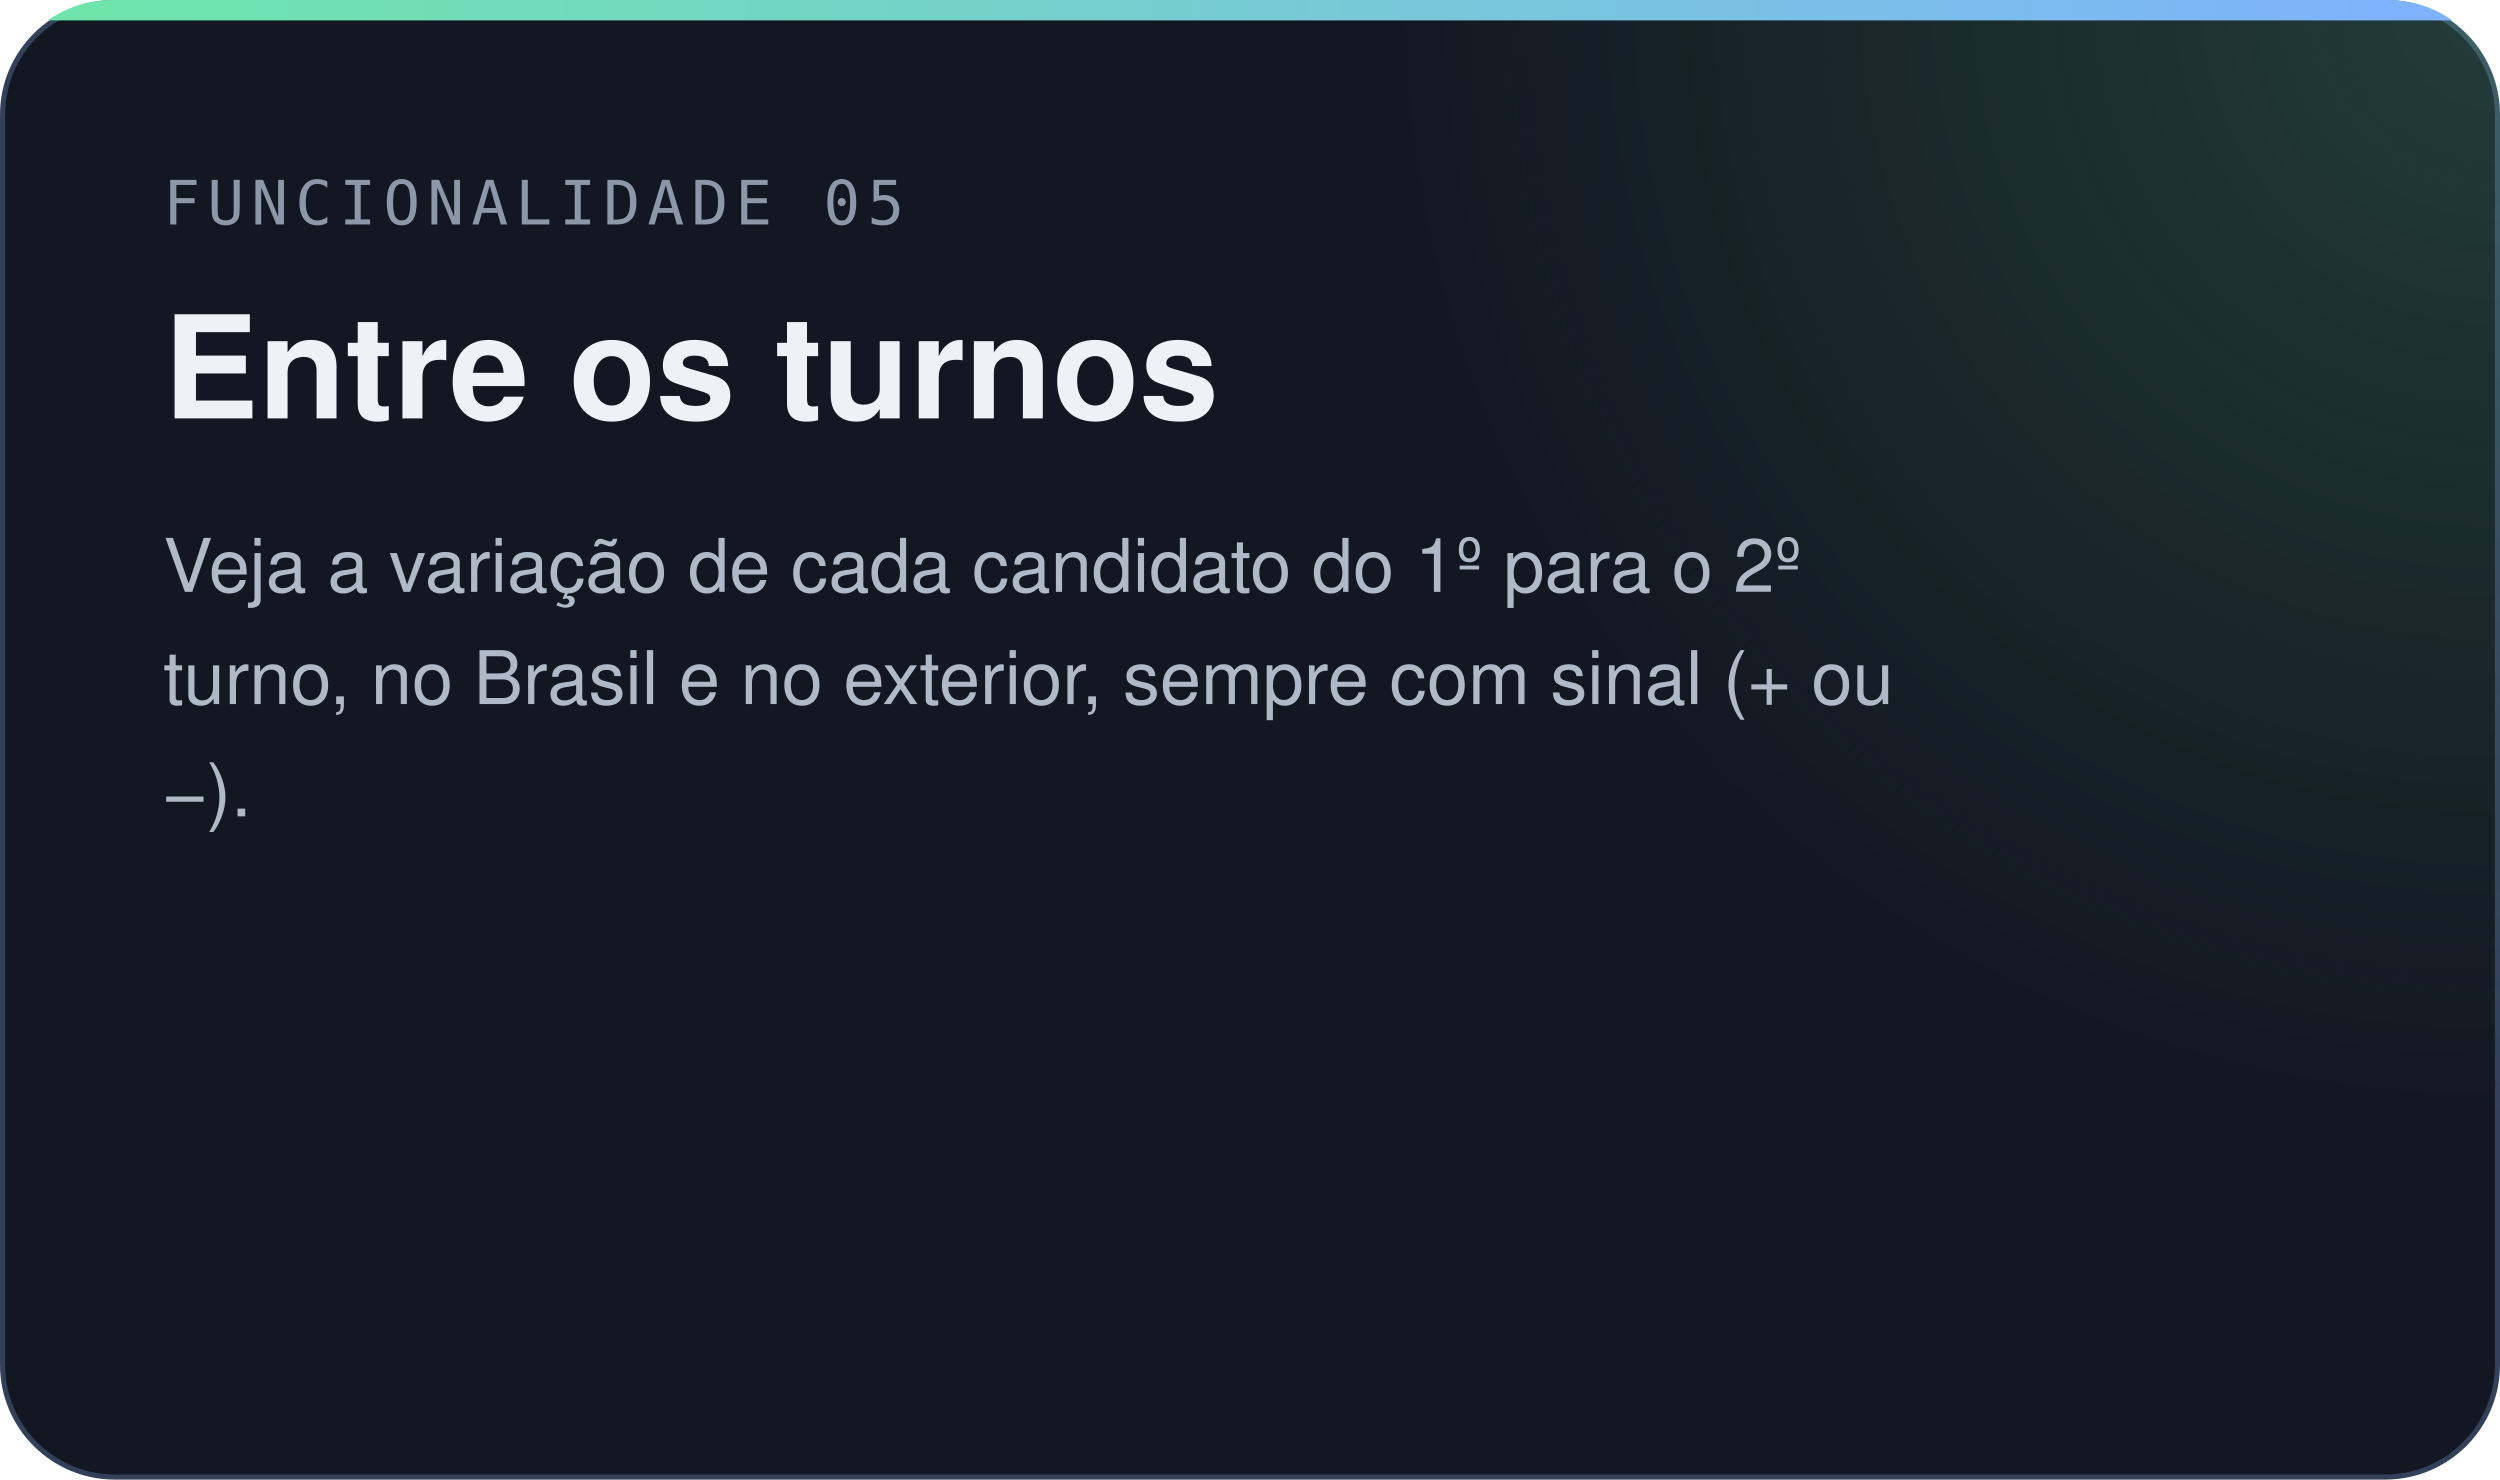
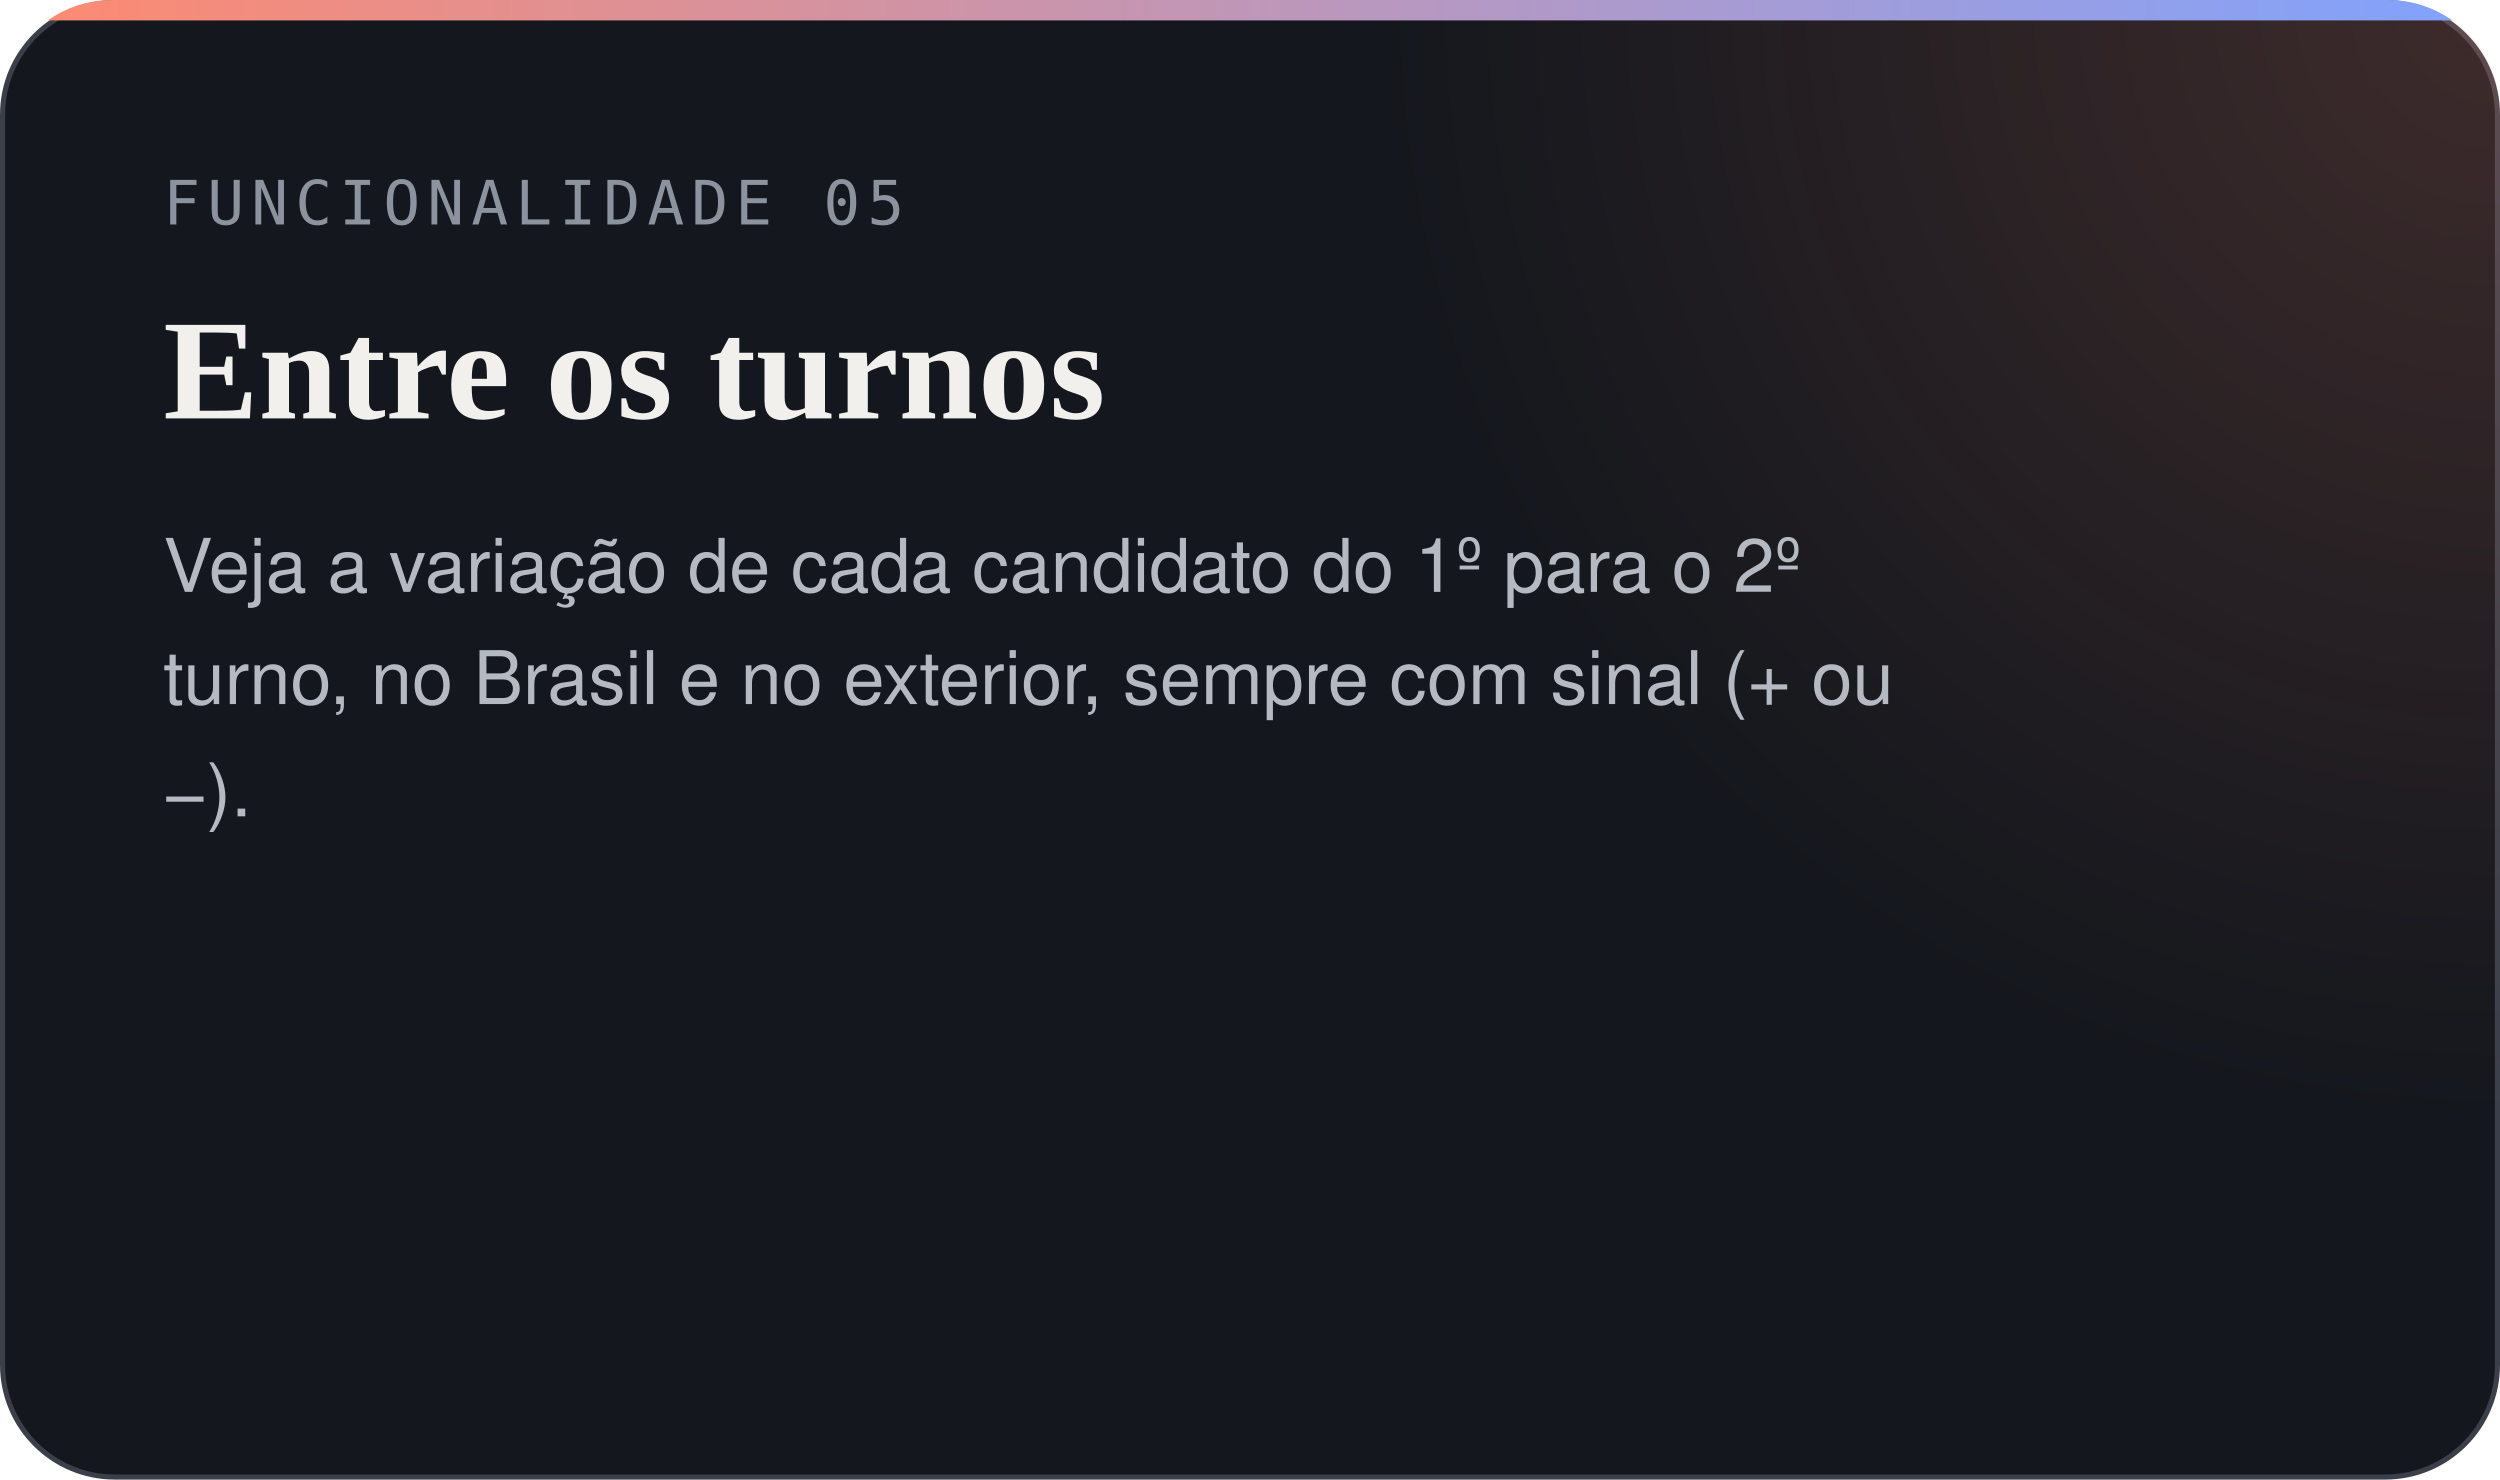
<svg xmlns="http://www.w3.org/2000/svg" width="490" height="290" viewBox="0 0 490 290" role="img" aria-label="Entre os turnos. Veja a variação de cada candidato do 1º para o 2º turno, no Brasil e no exterior, sempre com sinal (+ ou −).">
  <defs>
    <linearGradient id="g" x1="0" y1="0" x2="1" y2="0">
-       <stop offset="0" stop-color="#6ee7a8" />
-       <stop offset="1" stop-color="#7fb0ff" />
+       <stop offset="0" stop-color="#ff8a70" />
+       <stop offset="1" stop-color="#7fa3ff" />
    </linearGradient>
    <radialGradient id="fc" gradientUnits="userSpaceOnUse" cx="490" cy="0" r="220">
-       <stop offset="0" stop-color="#6ee7a8" stop-opacity="0.18" />
-       <stop offset="1" stop-color="#6ee7a8" stop-opacity="0" />
+       <stop offset="0" stop-color="#ff8a70" stop-opacity="0.18" />
+       <stop offset="1" stop-color="#ff8a70" stop-opacity="0" />
    </radialGradient>
    <clipPath id="fk">
      <rect width="490" height="290" rx="22" />
    </clipPath>
  </defs>
-   <rect x="0.5" y="0.5" width="489" height="289" rx="22" fill="#121721" stroke="#33405a" />
+   <rect x="0.5" y="0.5" width="489" height="289" rx="22" fill="#14171d" stroke="#3a3f4a" />
  <g clip-path="url(#fk)">
    <rect width="490" height="290" fill="url(#fc)" />
    <rect width="490" height="4" fill="url(#g)" />
  </g>
-   <text x="32" y="44" font-family="'JetBrains Mono',Menlo,Consolas,monospace" font-size="12" letter-spacing="1.4" fill="#8c97a9">FUNCIONALIDADE 05</text>
-   <text x="32" y="82" font-family="'Bricolage Grotesque','Instrument Sans','Segoe UI',-apple-system,Helvetica,Arial,sans-serif" font-size="28" font-weight="700" fill="#eef1f6">Entre os turnos</text>
-   <text x="32" y="116" font-family="'Instrument Sans','Bricolage Grotesque','Segoe UI',-apple-system,Helvetica,Arial,sans-serif" font-size="14.5" fill="#b0b9c8">Veja a variação de cada candidato do 1º para o 2º</text>
-   <text x="32" y="138" font-family="'Instrument Sans','Bricolage Grotesque','Segoe UI',-apple-system,Helvetica,Arial,sans-serif" font-size="14.5" fill="#b0b9c8">turno, no Brasil e no exterior, sempre com sinal (+ ou</text>
-   <text x="32" y="160" font-family="'Instrument Sans','Bricolage Grotesque','Segoe UI',-apple-system,Helvetica,Arial,sans-serif" font-size="14.5" fill="#b0b9c8">−).</text>
+   <text x="32" y="44" font-family="'IBM Plex Mono',Menlo,Consolas,monospace" font-size="12" letter-spacing="1.4" fill="#8d939e">FUNCIONALIDADE 05</text>
+   <text x="32" y="82" font-family="'Newsreader',Georgia,'Times New Roman',serif" font-size="28" font-weight="700" fill="#f1f0ec">Entre os turnos</text>
+   <text x="32" y="116" font-family="'Schibsted Grotesk','Segoe UI',-apple-system,Helvetica,Arial,sans-serif" font-size="14.5" fill="#b5b9c2">Veja a variação de cada candidato do 1º para o 2º</text>
+   <text x="32" y="138" font-family="'Schibsted Grotesk','Segoe UI',-apple-system,Helvetica,Arial,sans-serif" font-size="14.5" fill="#b5b9c2">turno, no Brasil e no exterior, sempre com sinal (+ ou</text>
+   <text x="32" y="160" font-family="'Schibsted Grotesk','Segoe UI',-apple-system,Helvetica,Arial,sans-serif" font-size="14.5" fill="#b5b9c2">−).</text>
</svg>
